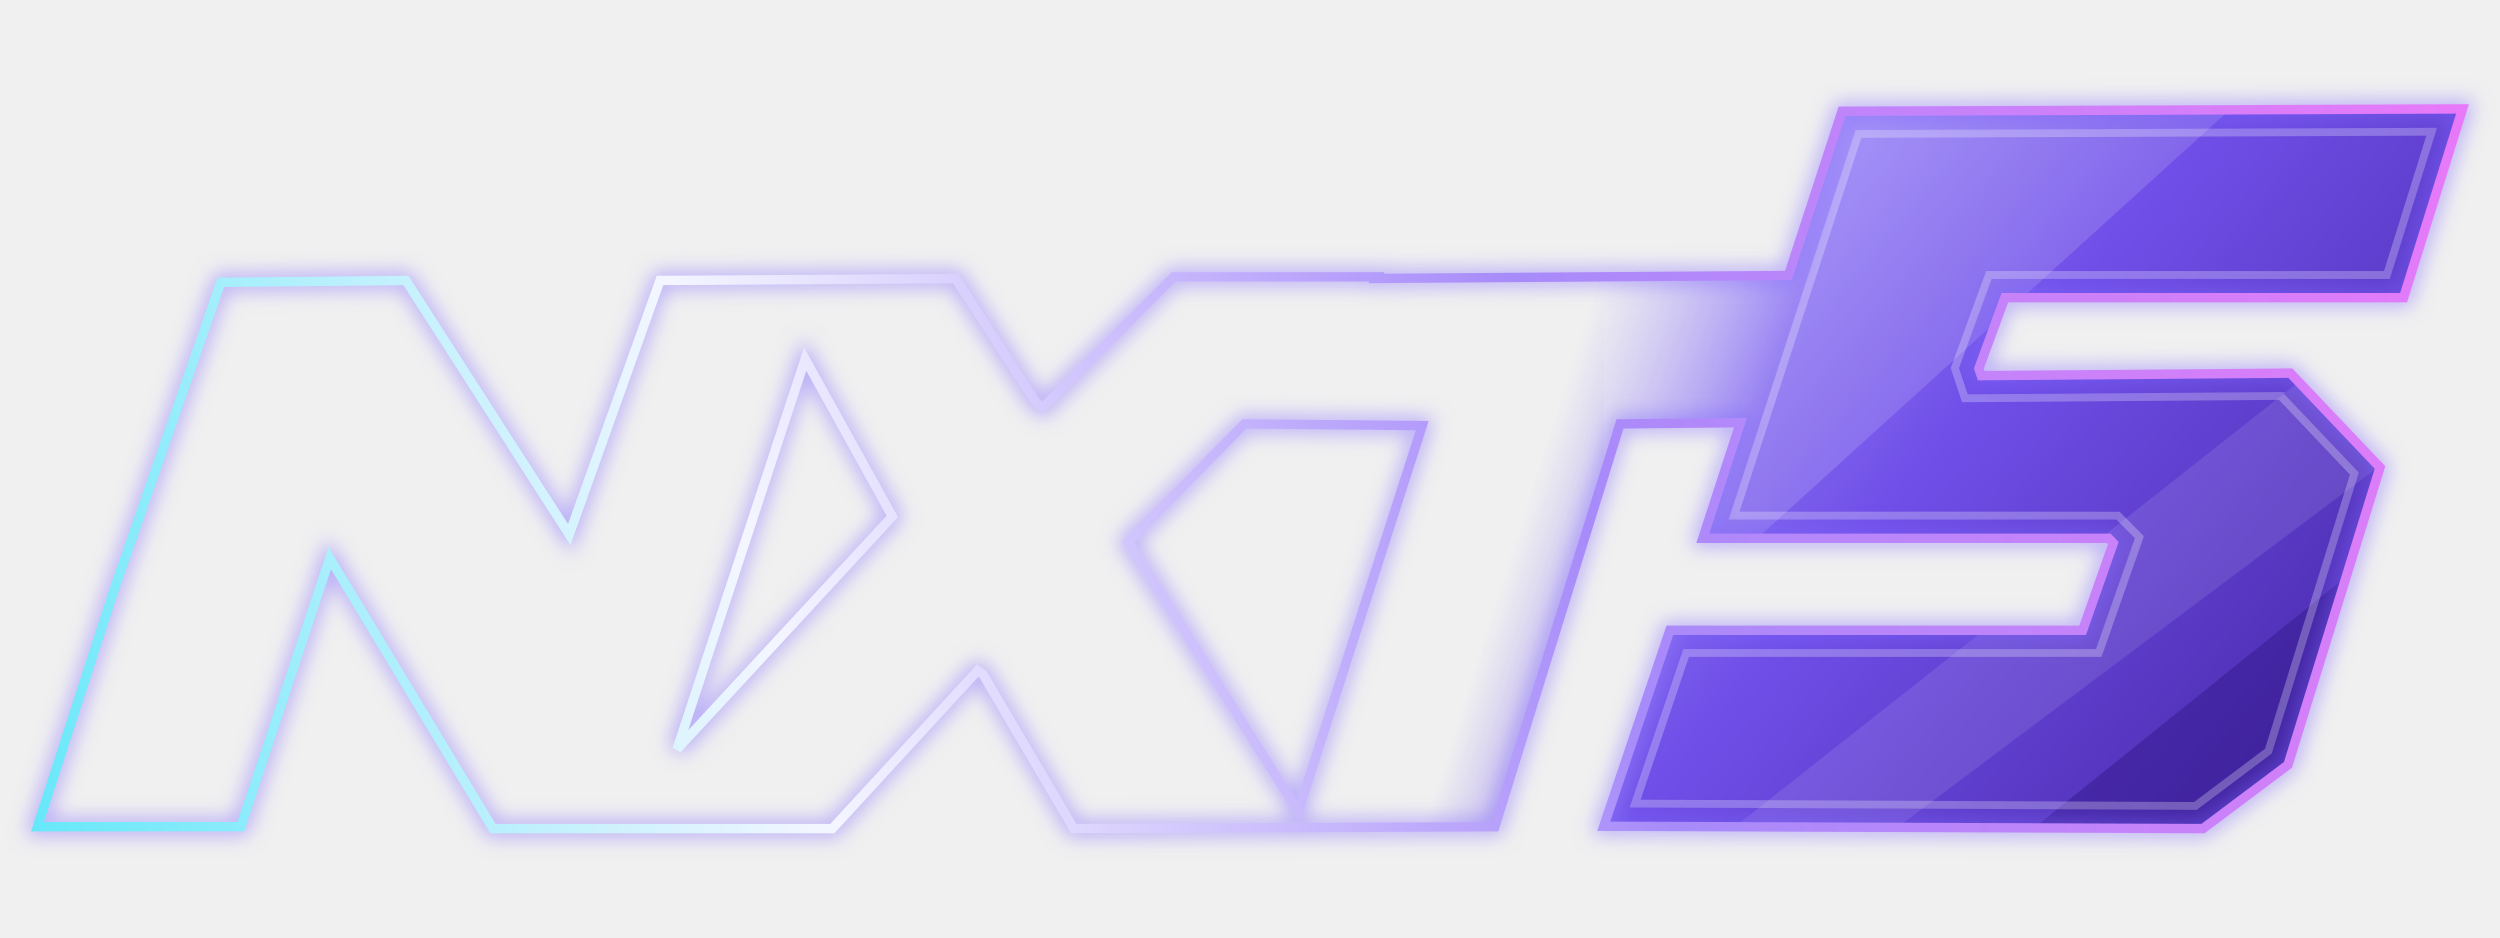
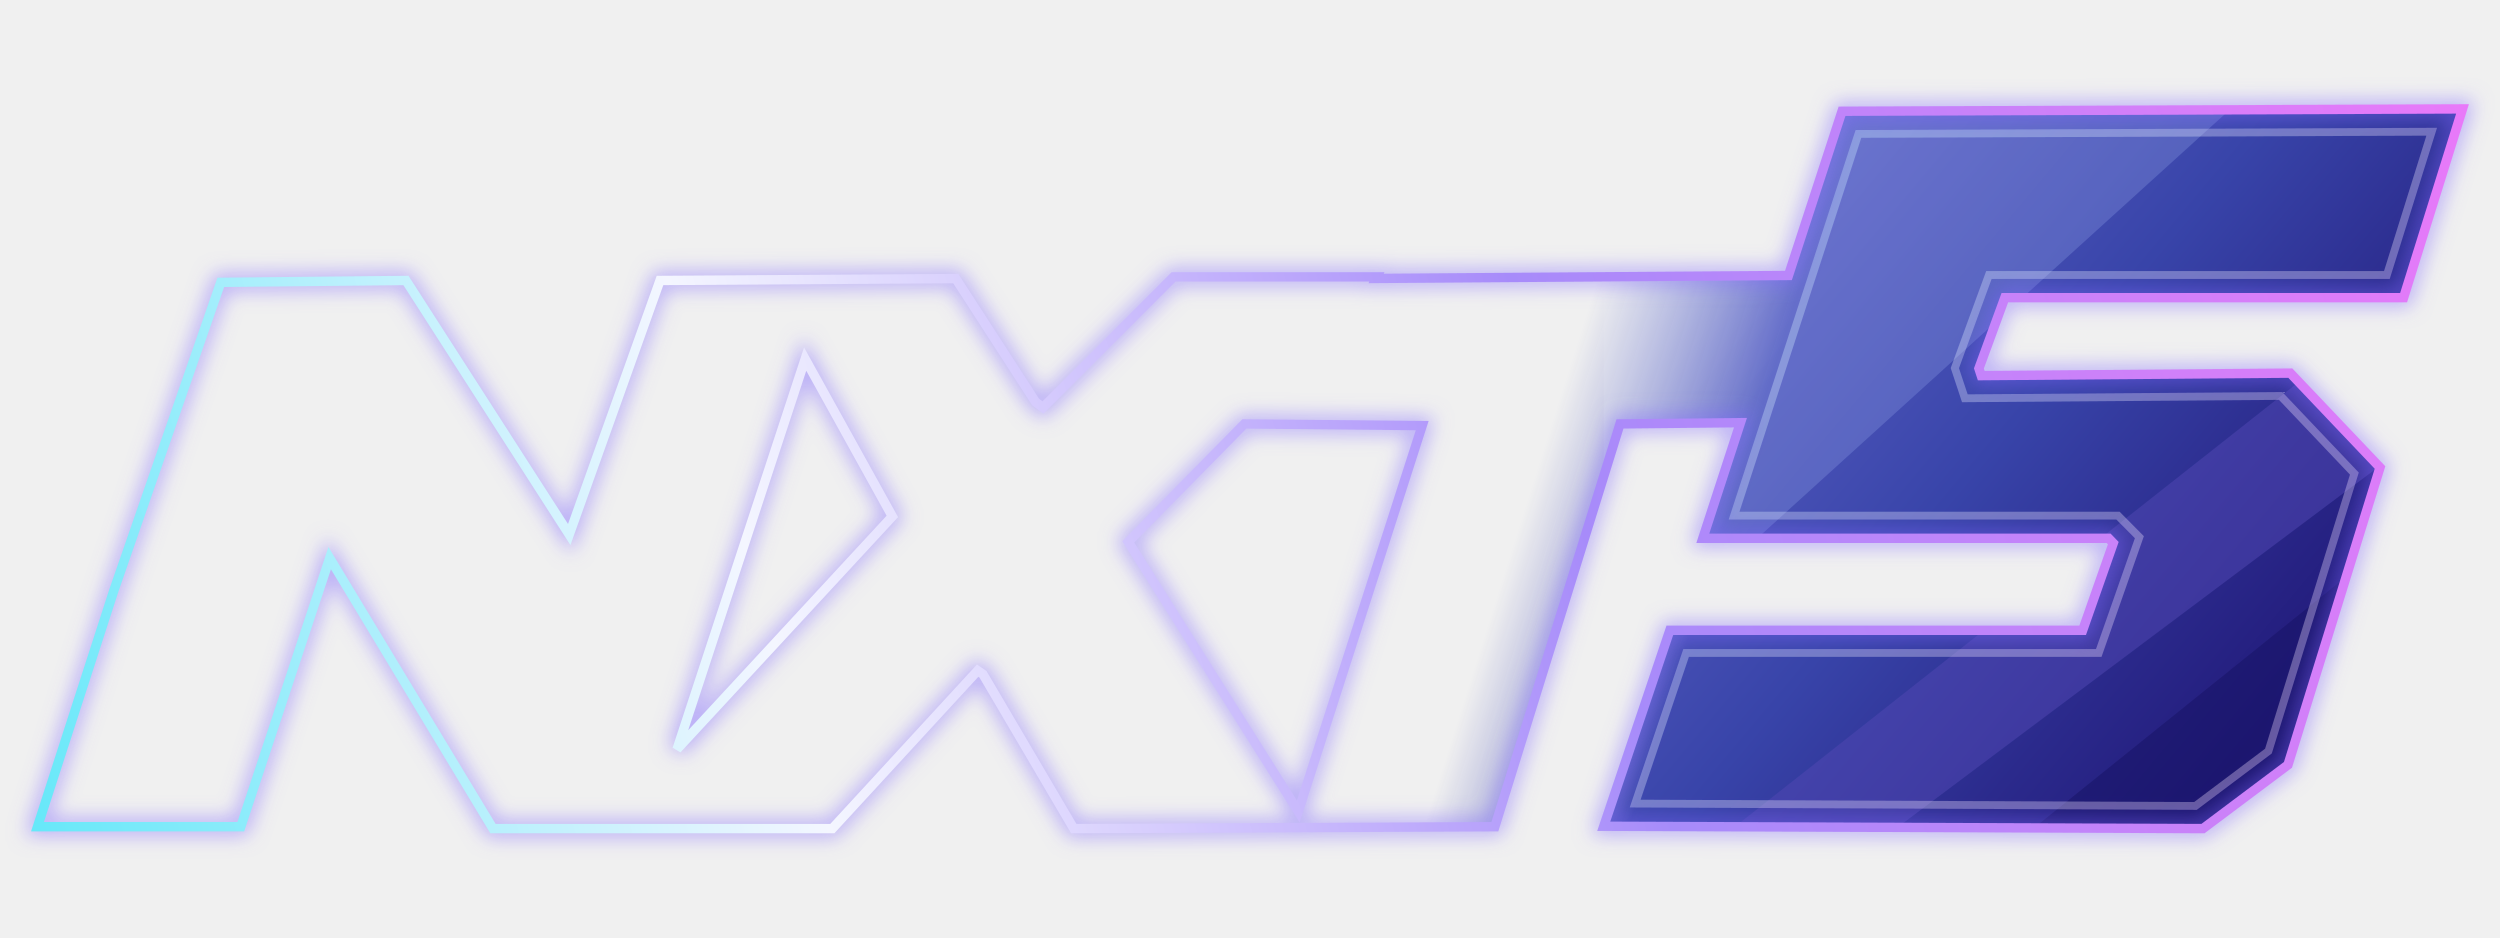
<svg xmlns="http://www.w3.org/2000/svg" width="1600" height="600" viewBox="0 0 1600 600">
  <defs>
    <linearGradient id="trait" gradientUnits="userSpaceOnUse" x1="24" y1="530.3" x2="1576" y2="69.7">
      <stop offset="0" stop-color="#67E8F9" />
      <stop offset=".3" stop-color="#F4F6FF" />
      <stop offset=".62" stop-color="#A78BFA" />
      <stop offset="1" stop-color="#E879F9" />
    </linearGradient>
    <linearGradient id="verre" gradientUnits="userSpaceOnUse" x1="1026.4" y1="69.7" x2="1576" y2="530.3">
-       <stop offset="0" stop-color="#B3A6FF" />
-       <stop offset=".42" stop-color="#6F4FE8" />
-       <stop offset="1" stop-color="#41209C" />
+       <stop offset="0" stop-color="#6E7DD0" />
+       <stop offset=".22" stop-color="#555BBF" />
+       <stop offset=".46" stop-color="#3844A9" />
+       <stop offset=".66" stop-color="#2B2A8C" />
+       <stop offset=".84" stop-color="#201777" />
+       <stop offset="1" stop-color="#252581" />
+     </linearGradient>
+     <linearGradient id="biseau" gradientUnits="userSpaceOnUse" x1="1026.4" y1="69.7" x2="1576" y2="530.3">
+       <stop offset="0" stop-color="#B9F4FF" />
+       <stop offset=".5" stop-color="#EEE8FF" />
+       <stop offset="1" stop-color="#F6D8FF" />
    </linearGradient>
    <linearGradient id="naissance" gradientUnits="userSpaceOnUse" x1="1079" y1="0" x2="1198.04" y2="37.74">
      <stop offset="0" stop-color="#fff" stop-opacity="0" />
      <stop offset="1" stop-color="#fff" stop-opacity="1" />
    </linearGradient>
    <mask id="fondu" maskUnits="userSpaceOnUse" x="0" y="0" width="1600" height="600">
      <rect x="0" y="0" width="1600" height="600" fill="url(#naissance)" />
    </mask>
    <clipPath id="silhouette">
      <path d="M1178.9,71.2L1144.6,176.3L880.7,178.2L881.2,177.2L751.1,177.2L667.5,260.8L662.8,257.3L611.7,178.3L422.4,179.5L364.3,342.1L259.8,179.5L141.3,180.7L72.8,378.1L24.0,529.1L154.1,529.1L211.0,357.2L315.5,530.3L532.7,530.3L625.7,429.2L629.1,431.5L687.2,530.3L956.7,529.1L1036.8,271.3L1113.9,270.5L1089.8,344.5L1349.5,344.5L1352.5,347.6L1332.9,403.4L1068.7,403.4L1026.4,528.8L1409.9,530.3L1464.3,489.5L1523.2,299.2L1465.8,238.8L1268.0,240.4L1266.5,235.8L1283.1,190.5L1538.3,190.5L1576.0,69.7ZM830.9,519.3L722.1,346.8L796.4,271.3L910.2,272.4ZM515.3,229.8L571.1,330.5L433.3,479.5Z" />
    </clipPath>
    <filter id="lueur" x="-10%" y="-30%" width="120%" height="160%">
      <feGaussianBlur stdDeviation="6" />
    </filter>
  </defs>
  <g clip-path="url(#silhouette)" mask="url(#fondu)">
    <rect x="0" y="0" width="1600" height="600" fill="url(#verre)" />
-     <polygon points="1026.4,69.7 1427.6,69.7 1026.4,433.6" fill="#FFFFFF" opacity=".14" />
-     <polygon points="1108.8,530.3 1576.0,161.8 1576.0,258.5 1213.3,530.3" fill="#FFFFFF" opacity=".1" />
-     <polygon points="1576.0,309.2 1576.0,530.3 1301.2,530.3" fill="#2A1280" opacity=".4" />
-     <path d="M1556.3,84.3L1189.4,85.7L1109.8,330.0L1355.5,330.0L1369.2,343.8L1343.2,417.9L1079.1,417.9L1046.5,514.3L1405.1,515.8L1451.8,480.7L1506.8,303.1L1459.6,253.4L1257.5,254.9L1251.1,235.6L1272.9,176.0L1527.6,176.0Z" fill="none" stroke="#FFFFFF" stroke-opacity=".26" stroke-width="5" />
+     <polygon points="1026.4,69.7 1427.6,69.7 1026.4,433.6" fill="#8FA2E8" opacity=".3" />
+     <polygon points="1108.8,530.3 1576.0,161.8 1576.0,258.5 1213.3,530.3" fill="#5147B3" opacity=".5" />
+     <polygon points="1576.0,309.2 1576.0,530.3 1301.2,530.3" fill="#161164" opacity=".5" />
+     <path d="M1556.3,84.3L1189.4,85.7L1109.8,330.0L1355.5,330.0L1369.2,343.8L1343.2,417.9L1079.1,417.9L1046.5,514.3L1405.1,515.8L1451.8,480.7L1506.8,303.1L1459.6,253.4L1257.5,254.9L1251.1,235.6L1272.9,176.0L1527.6,176.0Z" fill="none" stroke="url(#biseau)" stroke-opacity=".34" stroke-width="5" />
  </g>
  <path d="M1178.9,71.2L1144.6,176.3L880.7,178.2L881.2,177.2L751.1,177.2L667.5,260.8L662.8,257.3L611.7,178.3L422.4,179.5L364.3,342.1L259.8,179.5L141.3,180.7L72.8,378.1L24.0,529.1L154.1,529.1L211.0,357.2L315.5,530.3L532.7,530.3L625.7,429.2L629.1,431.5L687.2,530.3L956.7,529.1L1036.8,271.3L1113.9,270.5L1089.8,344.5L1349.5,344.5L1352.5,347.6L1332.9,403.4L1068.7,403.4L1026.4,528.8L1409.9,530.3L1464.3,489.5L1523.2,299.2L1465.8,238.8L1268.0,240.4L1266.5,235.8L1283.1,190.5L1538.3,190.5L1576.0,69.7ZM830.9,519.3L722.1,346.8L796.4,271.3L910.2,272.4ZM515.3,229.8L571.1,330.5L433.3,479.5Z" fill="none" stroke="#8068FF" stroke-width="11" stroke-linejoin="miter" opacity=".5" filter="url(#lueur)" />
  <path d="M1178.9,71.2L1144.6,176.3L880.7,178.2L881.2,177.2L751.1,177.2L667.5,260.8L662.8,257.3L611.7,178.3L422.4,179.5L364.3,342.1L259.8,179.5L141.3,180.7L72.8,378.1L24.0,529.1L154.1,529.1L211.0,357.2L315.5,530.3L532.7,530.3L625.7,429.2L629.1,431.5L687.2,530.3L956.7,529.1L1036.8,271.3L1113.9,270.5L1089.8,344.5L1349.5,344.5L1352.5,347.6L1332.9,403.4L1068.7,403.4L1026.4,528.8L1409.9,530.3L1464.3,489.5L1523.2,299.2L1465.8,238.8L1268.0,240.4L1266.5,235.8L1283.1,190.5L1538.3,190.5L1576.0,69.7ZM830.9,519.3L722.1,346.8L796.4,271.3L910.2,272.4ZM515.3,229.8L571.1,330.5L433.3,479.5Z" fill="none" stroke="url(#trait)" stroke-width="6" stroke-linejoin="miter" />
</svg>
